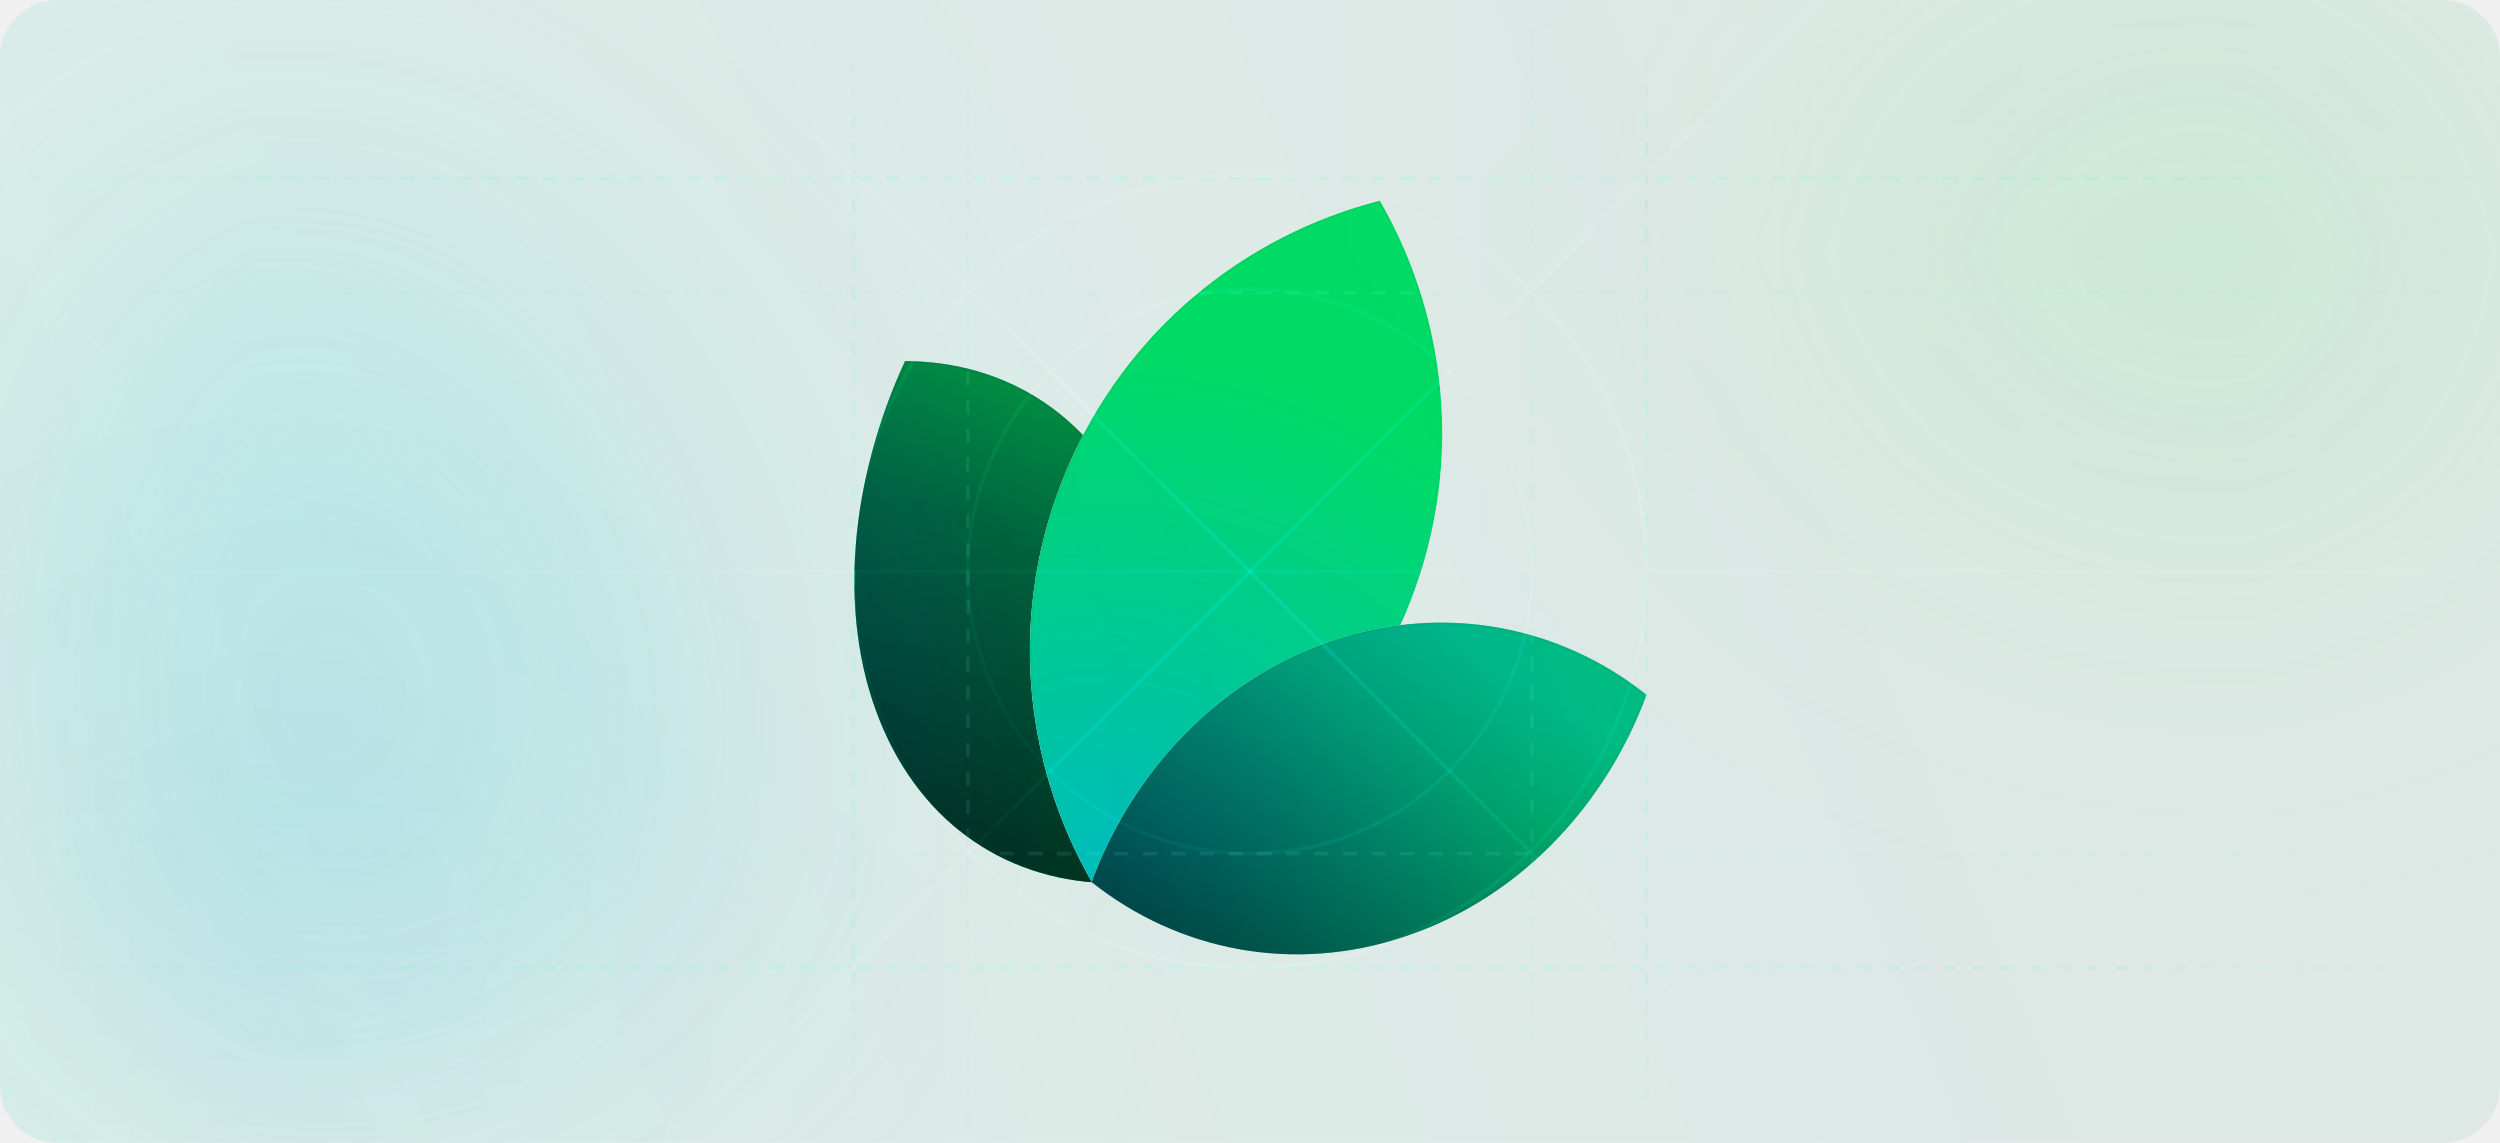
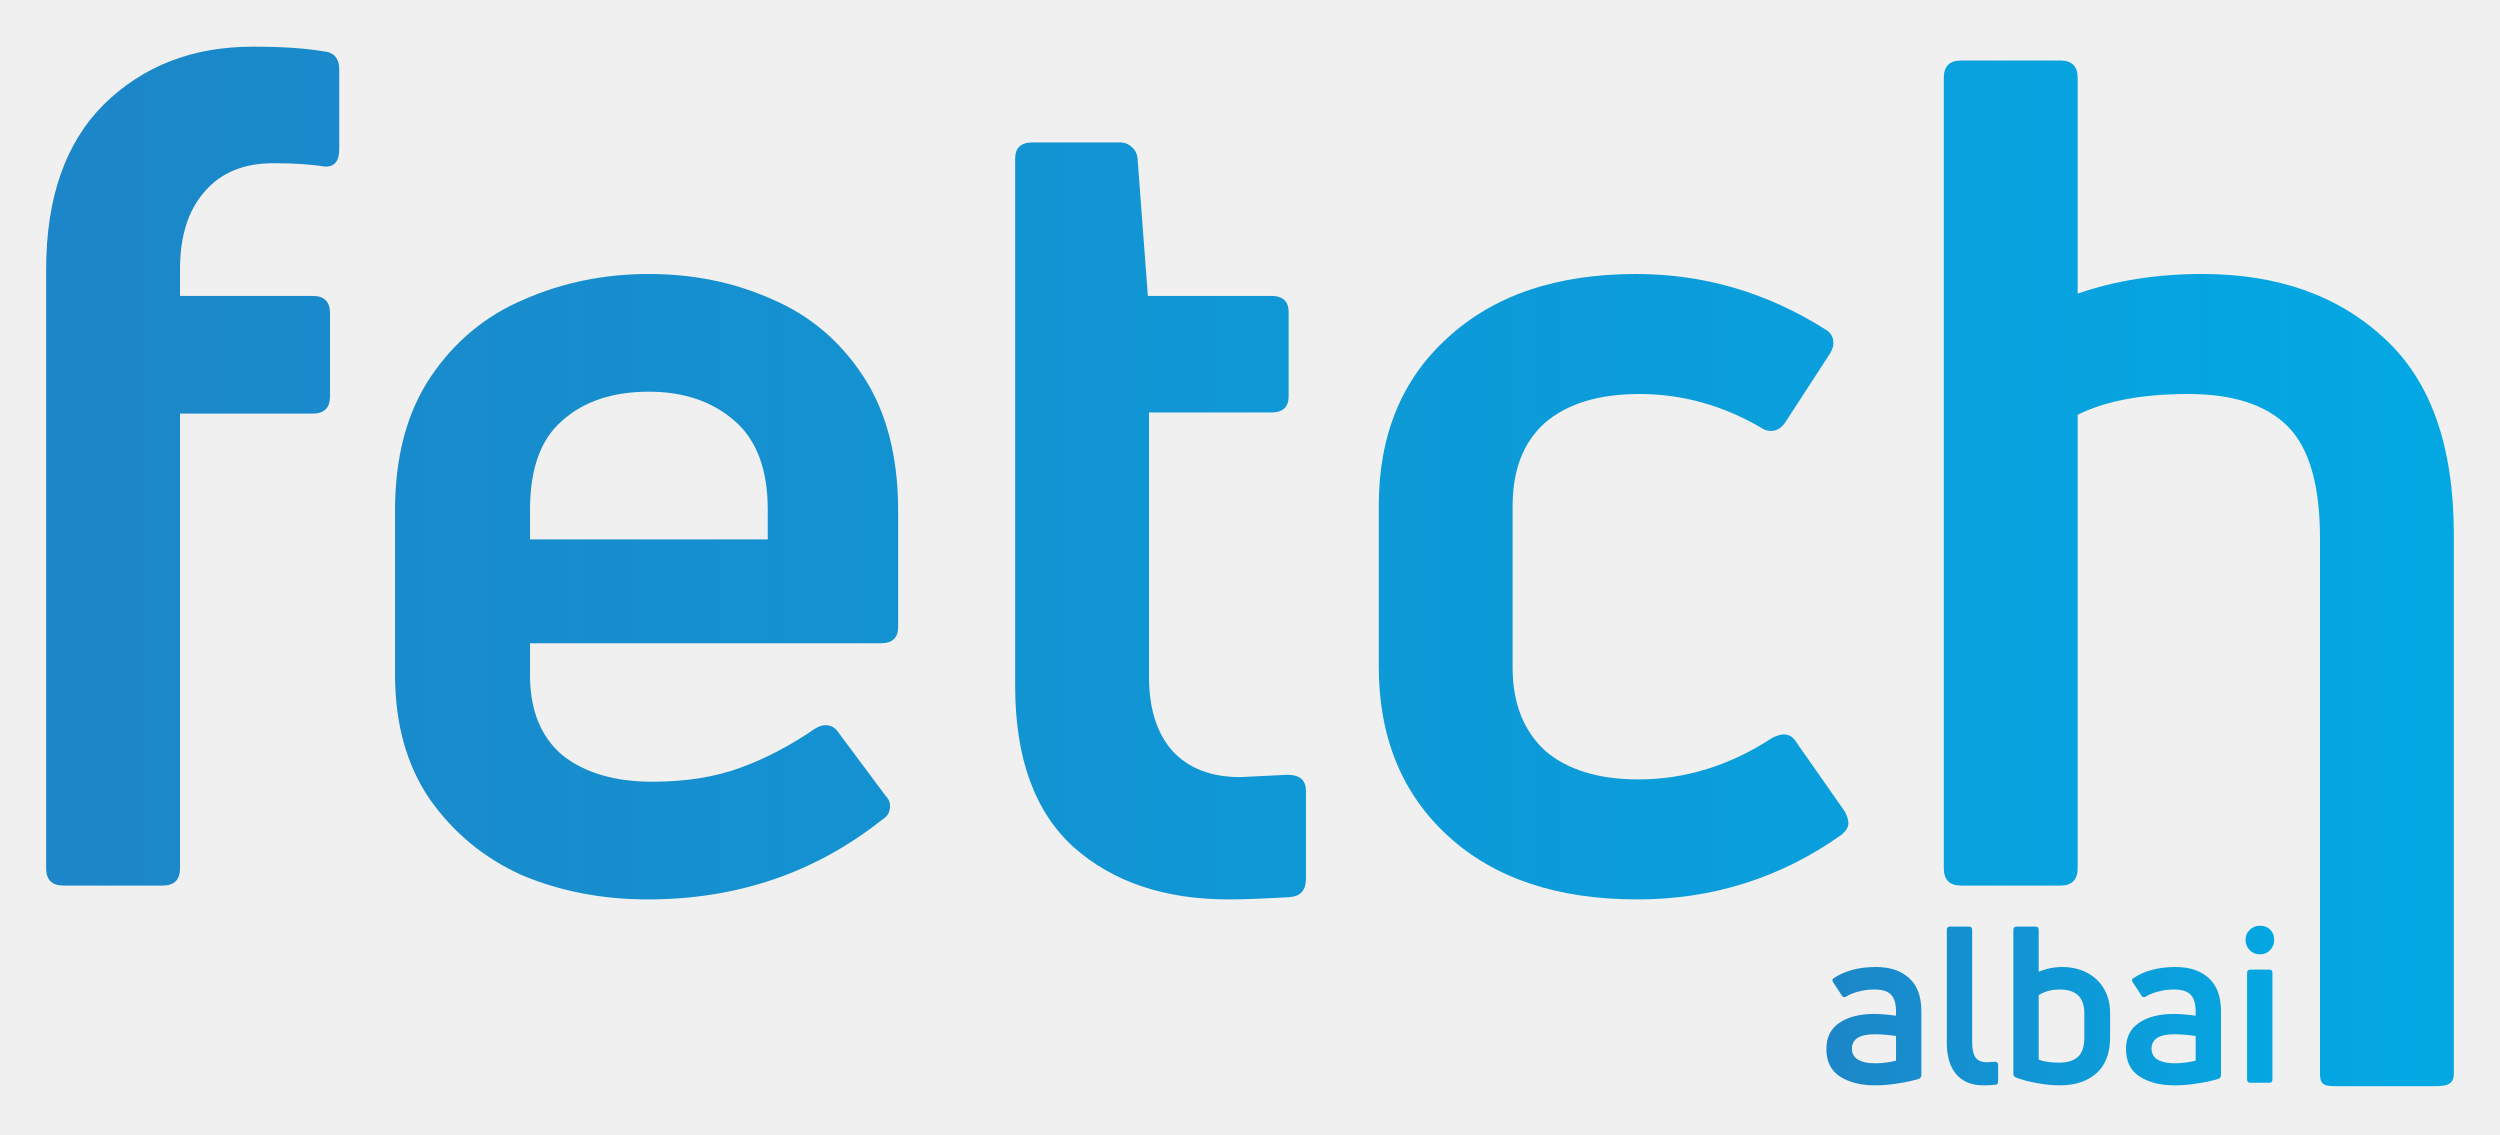
- <svg xmlns="http://www.w3.org/2000/svg" width="700" height="320" viewBox="0 0 700 320" fill="none">
-   <g clip-path="url(#clip0_2862_30)">
-     <rect width="700" height="320" rx="16" fill="url(#paint0_linear_2862_30)" />
-     <path d="M311.889 247.3C283.097 247.215 258.226 231.466 246.292 201.629C234.357 171.793 238.02 134.523 253.414 101.112C282.206 101.197 307.077 116.945 319.011 146.782C330.946 176.619 327.283 213.888 311.889 247.3Z" fill="white" />
-     <path d="M311.889 247.3C283.097 247.215 258.226 231.466 246.292 201.629C234.357 171.793 238.02 134.523 253.414 101.112C282.206 101.197 307.077 116.945 319.011 146.782C330.946 176.619 327.283 213.888 311.889 247.3Z" fill="url(#paint1_radial_2862_30)" />
-     <path d="M311.889 247.3C283.097 247.215 258.226 231.466 246.292 201.629C234.357 171.793 238.02 134.523 253.414 101.112C282.206 101.197 307.077 116.945 319.011 146.782C330.946 176.619 327.283 213.888 311.889 247.3Z" fill="black" fill-opacity="0.5" style="mix-blend-mode:hard-light" />
-     <path d="M311.889 247.3C283.097 247.215 258.226 231.466 246.292 201.629C234.357 171.793 238.02 134.523 253.414 101.112C282.206 101.197 307.077 116.945 319.011 146.782C330.946 176.619 327.283 213.888 311.889 247.3Z" fill="url(#paint2_linear_2862_30)" fill-opacity="0.5" style="mix-blend-mode:hard-light" />
-     <path d="M311.72 247.034C283.108 246.887 258.409 231.208 246.538 201.531C234.656 171.825 238.271 134.702 253.583 101.377C282.195 101.524 306.894 117.203 318.765 146.88C330.647 176.586 327.031 213.709 311.72 247.034Z" stroke="url(#paint3_linear_2862_30)" stroke-opacity="0.05" stroke-width="0.531" />
-     <path d="M305.839 247.174C343.92 237.419 377.154 210.619 393.585 171.64C410.017 132.661 405.98 90.199 386.347 56.193C348.266 65.948 315.032 92.749 298.601 131.728C282.169 170.706 286.206 213.168 305.839 247.174Z" fill="white" />
-     <path d="M305.839 247.174C343.92 237.419 377.154 210.619 393.585 171.64C410.017 132.661 405.98 90.199 386.347 56.193C348.266 65.948 315.032 92.749 298.601 131.728C282.169 170.706 286.206 213.168 305.839 247.174Z" fill="url(#paint4_radial_2862_30)" />
-     <path d="M393.341 171.537C376.971 210.369 343.89 237.091 305.969 246.867C286.462 212.959 282.476 170.663 298.845 131.831C315.215 92.998 348.295 66.276 386.217 56.5C405.724 90.408 409.71 132.704 393.341 171.537Z" stroke="url(#paint5_linear_2862_30)" stroke-opacity="0.05" stroke-width="0.531" />
-     <path d="M305.686 246.995C329.749 266.114 361.965 272.832 393.67 262.129C425.376 251.426 449.499 225.691 461.03 194.556C436.967 175.437 404.751 168.719 373.045 179.422C341.34 190.125 317.217 215.86 305.686 246.995Z" fill="white" />
-     <path d="M305.686 246.995C329.749 266.114 361.965 272.832 393.67 262.129C425.376 251.426 449.499 225.691 461.03 194.556C436.967 175.437 404.751 168.719 373.045 179.422C341.34 190.125 317.217 215.86 305.686 246.995Z" fill="url(#paint6_radial_2862_30)" />
-     <path d="M305.686 246.995C329.749 266.114 361.965 272.832 393.67 262.129C425.376 251.426 449.499 225.691 461.03 194.556C436.967 175.437 404.751 168.719 373.045 179.422C341.34 190.125 317.217 215.86 305.686 246.995Z" fill="black" fill-opacity="0.2" style="mix-blend-mode:hard-light" />
-     <path d="M305.686 246.995C329.749 266.114 361.965 272.832 393.67 262.129C425.376 251.426 449.499 225.691 461.03 194.556C436.967 175.437 404.751 168.719 373.045 179.422C341.34 190.125 317.217 215.86 305.686 246.995Z" fill="url(#paint7_linear_2862_30)" fill-opacity="0.5" style="mix-blend-mode:hard-light" />
-     <path d="M393.586 261.878C362.034 272.529 329.98 265.88 306.002 246.907C317.534 215.919 341.57 190.327 373.13 179.673C404.681 169.023 436.735 175.671 460.714 194.644C449.181 225.632 425.145 251.224 393.586 261.878Z" stroke="url(#paint8_linear_2862_30)" stroke-opacity="0.05" stroke-width="0.531" />
-     <g opacity="0.8" filter="url(#filter0_f_2862_30)">
-       <circle cx="660" cy="-60" r="160" fill="#18E244" fill-opacity="0.4" />
-     </g>
-     <g opacity="0.8" filter="url(#filter1_f_2862_30)">
-       <circle cx="20" cy="213" r="160" fill="#18CAE2" fill-opacity="0.33" />
-     </g>
-     <g opacity="0.8" filter="url(#filter2_f_2862_30)">
-       <circle cx="660" cy="480" r="160" fill="#18E2B2" fill-opacity="0.52" />
-     </g>
-     <g opacity="0.8" filter="url(#filter3_f_2862_30)">
-       <circle cx="20" cy="413" r="160" fill="#4018E2" fill-opacity="0.22" />
-     </g>
-     <path opacity="0.2" d="M0 50H700" stroke="url(#paint9_radial_2862_30)" stroke-dasharray="4 4" />
-     <path opacity="0.1" d="M0 82H700" stroke="url(#paint10_radial_2862_30)" stroke-dasharray="4 4" />
-     <path opacity="0.2" d="M239 0L239 320" stroke="url(#paint11_radial_2862_30)" stroke-dasharray="4 4" />
-     <path opacity="0.1" d="M271 0L271 320" stroke="url(#paint12_radial_2862_30)" stroke-dasharray="4 4" />
-     <path opacity="0.2" d="M461 0L461 320" stroke="url(#paint13_radial_2862_30)" stroke-dasharray="4 4" />
-     <path opacity="0.1" d="M429 0L429 320" stroke="url(#paint14_radial_2862_30)" stroke-dasharray="4 4" />
-     <path opacity="0.2" d="M0 271H700" stroke="url(#paint15_radial_2862_30)" stroke-dasharray="4 4" />
-     <path opacity="0.1" d="M0 239H700" stroke="url(#paint16_radial_2862_30)" stroke-dasharray="4 4" />
-     <g style="mix-blend-mode:overlay" opacity="0.1">
-       <path d="M0 160H700" stroke="url(#paint17_linear_2862_30)" />
-     </g>
-     <g style="mix-blend-mode:overlay" opacity="0.2">
-       <path d="M511 -1L189 321" stroke="url(#paint18_linear_2862_30)" />
-     </g>
-     <g style="mix-blend-mode:overlay" opacity="0.2">
-       <path d="M511 321L189 -1" stroke="url(#paint19_linear_2862_30)" />
-     </g>
-     <g style="mix-blend-mode:overlay" opacity="0.1">
-       <circle cx="350" cy="160" r="111" stroke="white" />
-     </g>
-     <g style="mix-blend-mode:overlay" opacity="0.1">
-       <circle cx="350" cy="160" r="79" stroke="white" />
-     </g>
-   </g>
+ <svg xmlns="http://www.w3.org/2000/svg" width="500" height="227" viewBox="0 0 500 227" fill="none">
+   <path d="M65.081 33.336C62.312 32.875 58.85 32.644 54.696 32.644C48.695 32.644 44.08 34.567 40.849 38.414C37.618 42.106 36.002 47.26 36.002 53.876V59.184H62.542C64.85 59.184 66.004 60.338 66.004 62.646V79.262C66.004 81.57 64.85 82.724 62.542 82.724H36.002V173.653C36.002 175.961 34.848 177.115 32.541 177.115H12.693C10.385 177.115 9.231 175.961 9.231 173.653V53.876C9.231 39.568 13.078 28.567 20.77 20.874C28.617 13.181 38.541 9.335 50.542 9.335C56.388 9.335 61.081 9.643 64.619 10.258C66.773 10.412 67.85 11.643 67.85 13.951V29.875C67.85 32.182 66.927 33.336 65.081 33.336Z" fill="url(#paint0_linear_1216_559)" />
+   <path d="M179.627 125.419C179.627 127.573 178.473 128.65 176.165 128.65H106.007V135.112C106.007 142.036 108.161 147.344 112.469 151.036C116.931 154.575 122.931 156.344 130.47 156.344C137.086 156.344 142.933 155.421 148.01 153.575C153.087 151.728 158.087 149.113 163.011 145.728C163.78 145.266 164.472 145.036 165.088 145.036C166.165 145.036 167.011 145.497 167.626 146.42L177.089 159.114C177.704 159.729 178.012 160.421 178.012 161.191C178.012 162.421 177.473 163.345 176.396 163.96C163.011 174.576 147.394 179.884 129.547 179.884C120.47 179.884 112.085 178.269 104.392 175.038C96.853 171.653 90.699 166.576 85.929 159.806C81.313 153.036 79.005 144.728 79.005 134.881V102.11C79.005 91.34 81.39 82.416 86.16 75.339C90.929 68.262 97.16 63.108 104.853 59.877C112.546 56.492 120.854 54.799 129.778 54.799C138.702 54.799 146.933 56.492 154.472 59.877C162.011 63.108 168.088 68.262 172.704 75.339C177.319 82.416 179.627 91.34 179.627 102.11V125.419ZM153.549 101.879C153.549 93.879 151.318 87.955 146.856 84.109C142.394 80.262 136.701 78.339 129.778 78.339C122.547 78.339 116.777 80.262 112.469 84.109C108.161 87.801 106.007 93.725 106.007 101.879V107.88H153.549V101.879Z" fill="url(#paint1_linear_1216_559)" />
+   <path d="M229.803 135.343C229.803 141.651 231.341 146.574 234.419 150.113C237.649 153.652 242.188 155.421 248.035 155.421L257.497 154.959C259.959 154.959 261.189 156.036 261.189 158.19V175.73C261.189 178.038 260.112 179.269 257.958 179.422C252.727 179.73 248.65 179.884 245.727 179.884C232.957 179.884 222.649 176.422 214.802 169.499C206.955 162.421 203.032 151.652 203.032 137.189V31.721C203.032 29.567 204.186 28.49 206.494 28.49H224.033C224.956 28.49 225.726 28.798 226.341 29.413C226.957 29.875 227.341 30.567 227.495 31.49L229.572 59.184H254.266C256.574 59.184 257.728 60.261 257.728 62.415V79.262C257.728 81.416 256.574 82.493 254.266 82.493H229.803V135.343Z" fill="url(#paint2_linear_1216_559)" />
+   <path d="M368.296 166.96C356.142 175.576 342.526 179.884 327.448 179.884C311.447 179.884 298.831 175.653 289.599 167.191C280.368 158.729 275.752 147.42 275.752 133.266V101.187C275.752 87.032 280.368 75.801 289.599 67.492C298.831 59.03 311.37 54.799 327.217 54.799C340.756 54.799 353.372 58.492 365.066 65.877C366.142 66.492 366.681 67.415 366.681 68.646C366.681 69.262 366.45 69.954 365.989 70.723L356.988 84.57C356.219 85.647 355.296 86.186 354.219 86.186C353.449 86.186 352.757 85.955 352.142 85.493C344.449 81.032 336.371 78.801 327.909 78.801C319.755 78.801 313.447 80.724 308.985 84.57C304.677 88.417 302.523 93.956 302.523 101.187V133.497C302.523 140.574 304.677 146.113 308.985 150.113C313.447 153.959 319.678 155.883 327.679 155.883C337.064 155.883 345.987 153.113 354.449 147.574C355.373 147.113 356.142 146.882 356.757 146.882C357.834 146.882 358.68 147.42 359.296 148.497L368.989 162.344C369.45 163.268 369.681 164.037 369.681 164.652C369.681 165.422 369.22 166.191 368.296 166.96Z" fill="url(#paint3_linear_1216_559)" />
+   <path d="M415.533 58.723C423.072 56.107 431.38 54.799 440.458 54.799C455.536 54.799 467.69 59.107 476.922 67.723C486.153 76.185 490.769 89.263 490.769 106.956V214.81C490.769 217.118 488.919 217.234 486.765 217.234H467.376C465.068 217.234 463.998 217.118 463.998 214.81V107.649C463.998 97.033 461.844 89.571 457.536 85.263C453.228 80.955 446.612 78.801 437.688 78.801C428.457 78.801 421.072 80.186 415.533 82.955V173.653C415.533 175.961 414.379 177.115 412.071 177.115H392.224C389.916 177.115 388.762 175.961 388.762 173.653V15.566C388.762 13.258 389.916 12.104 392.224 12.104H412.071C414.379 12.104 415.533 13.258 415.533 15.566V58.723Z" fill="url(#paint4_linear_1216_559)" />
+   <path d="M366.631 195.715C368.873 194.172 371.726 193.401 375.191 193.401C378.015 193.401 380.228 194.143 381.829 195.628C383.46 197.084 384.275 199.297 384.275 202.266V215.019C384.275 215.368 384.115 215.616 383.795 215.762C382.572 216.14 381.174 216.446 379.602 216.679C378.059 216.941 376.53 217.072 375.016 217.072C372.192 217.072 369.863 216.489 368.029 215.325C366.194 214.16 365.277 212.311 365.277 209.778C365.277 207.478 366.136 205.746 367.854 204.581C369.601 203.387 371.93 202.79 374.842 202.79C376.006 202.79 377.462 202.907 379.209 203.14V202.31C379.209 200.738 378.874 199.617 378.205 198.947C377.564 198.248 376.443 197.899 374.842 197.899C373.793 197.899 372.774 198.03 371.784 198.292C370.824 198.525 369.979 198.86 369.251 199.297C369.106 199.384 368.975 199.428 368.858 199.428C368.655 199.428 368.494 199.326 368.378 199.122L366.631 196.458C366.427 196.138 366.427 195.89 366.631 195.715ZM370.387 209.735C370.387 210.725 370.809 211.467 371.653 211.962C372.498 212.428 373.619 212.661 375.016 212.661C376.356 212.661 377.753 212.486 379.209 212.137V207.202C377.637 206.969 376.225 206.852 374.973 206.852C371.915 206.852 370.387 207.813 370.387 209.735Z" fill="url(#paint5_linear_1216_559)" />
+   <path d="M399.147 216.941C398.39 217.028 397.561 217.072 396.658 217.072C394.329 217.072 392.524 216.329 391.242 214.844C389.99 213.36 389.364 211.278 389.364 208.599V185.976C389.364 185.539 389.583 185.321 390.02 185.321H393.776C394.212 185.321 394.431 185.539 394.431 185.976V208.424C394.431 209.851 394.664 210.885 395.129 211.525C395.595 212.137 396.323 212.442 397.313 212.442C397.662 212.442 398.216 212.413 398.973 212.355C399.409 212.355 399.628 212.573 399.628 213.01V216.242C399.628 216.679 399.468 216.912 399.147 216.941Z" fill="url(#paint6_linear_1216_559)" />
+   <path d="M407.739 194.361C409.254 193.721 410.826 193.401 412.456 193.401C414.291 193.401 415.936 193.779 417.391 194.536C418.847 195.293 419.983 196.37 420.798 197.768C421.613 199.166 422.021 200.796 422.021 202.659V207.464C422.021 210.637 421.104 213.039 419.269 214.67C417.435 216.271 415.004 217.072 411.976 217.072C410.549 217.072 409.05 216.926 407.477 216.635C405.905 216.373 404.479 215.994 403.197 215.5C402.848 215.383 402.673 215.136 402.673 214.757V185.976C402.673 185.539 402.892 185.321 403.328 185.321H407.084C407.521 185.321 407.739 185.539 407.739 185.976V194.361ZM411.845 212.53C413.504 212.53 414.756 212.137 415.601 211.351C416.445 210.564 416.867 209.283 416.867 207.507V202.659C416.867 199.486 415.222 197.899 411.932 197.899C410.331 197.899 408.933 198.278 407.739 199.035V211.918C408.729 212.326 410.098 212.53 411.845 212.53Z" fill="url(#paint7_linear_1216_559)" />
+   <path d="M426.554 195.715C428.796 194.172 431.65 193.401 435.114 193.401C437.939 193.401 440.151 194.143 441.753 195.628C443.383 197.084 444.198 199.297 444.198 202.266V215.019C444.198 215.368 444.038 215.616 443.718 215.762C442.495 216.14 441.098 216.446 439.525 216.679C437.982 216.941 436.454 217.072 434.94 217.072C432.115 217.072 429.786 216.489 427.952 215.325C426.118 214.16 425.2 212.311 425.2 209.778C425.2 207.478 426.059 205.746 427.777 204.581C429.524 203.387 431.853 202.79 434.765 202.79C435.93 202.79 437.385 202.907 439.132 203.14V202.31C439.132 200.738 438.798 199.617 438.128 198.947C437.487 198.248 436.366 197.899 434.765 197.899C433.717 197.899 432.698 198.03 431.708 198.292C430.747 198.525 429.903 198.86 429.175 199.297C429.029 199.384 428.898 199.428 428.782 199.428C428.578 199.428 428.418 199.326 428.301 199.122L426.554 196.458C426.351 196.138 426.351 195.89 426.554 195.715ZM430.31 209.735C430.31 210.725 430.732 211.467 431.577 211.962C432.421 212.428 433.542 212.661 434.94 212.661C436.279 212.661 437.677 212.486 439.132 212.137V207.202C437.56 206.969 436.148 206.852 434.896 206.852C431.839 206.852 430.31 207.813 430.31 209.735Z" fill="url(#paint8_linear_1216_559)" />
+   <path d="M454.834 187.985C454.834 188.8 454.558 189.485 454.005 190.038C453.48 190.591 452.811 190.868 451.996 190.868C451.18 190.868 450.496 190.591 449.943 190.038C449.39 189.485 449.113 188.8 449.113 187.985C449.113 187.17 449.39 186.5 449.943 185.976C450.496 185.423 451.18 185.146 451.996 185.146C452.84 185.146 453.524 185.408 454.048 185.932C454.572 186.457 454.834 187.141 454.834 187.985ZM450.074 216.548C449.637 216.548 449.419 216.329 449.419 215.893V194.536C449.419 194.129 449.637 193.925 450.074 193.925H453.874C454.281 193.925 454.485 194.129 454.485 194.536V215.893C454.485 216.329 454.281 216.548 453.874 216.548H450.074Z" fill="url(#paint9_linear_1216_559)" />
  <defs>
-     <filter id="filter0_f_2862_30" x="260" y="-460" width="800" height="800" filterUnits="userSpaceOnUse" color-interpolation-filters="sRGB">
-       <feFlood flood-opacity="0" result="BackgroundImageFix" />
-       <feBlend mode="normal" in="SourceGraphic" in2="BackgroundImageFix" result="shape" />
-       <feGaussianBlur stdDeviation="120" result="effect1_foregroundBlur_2862_30" />
-     </filter>
-     <filter id="filter1_f_2862_30" x="-380" y="-187" width="800" height="800" filterUnits="userSpaceOnUse" color-interpolation-filters="sRGB">
-       <feFlood flood-opacity="0" result="BackgroundImageFix" />
-       <feBlend mode="normal" in="SourceGraphic" in2="BackgroundImageFix" result="shape" />
-       <feGaussianBlur stdDeviation="120" result="effect1_foregroundBlur_2862_30" />
-     </filter>
-     <filter id="filter2_f_2862_30" x="260" y="80" width="800" height="800" filterUnits="userSpaceOnUse" color-interpolation-filters="sRGB">
-       <feFlood flood-opacity="0" result="BackgroundImageFix" />
-       <feBlend mode="normal" in="SourceGraphic" in2="BackgroundImageFix" result="shape" />
-       <feGaussianBlur stdDeviation="120" result="effect1_foregroundBlur_2862_30" />
-     </filter>
-     <filter id="filter3_f_2862_30" x="-380" y="13" width="800" height="800" filterUnits="userSpaceOnUse" color-interpolation-filters="sRGB">
-       <feFlood flood-opacity="0" result="BackgroundImageFix" />
-       <feBlend mode="normal" in="SourceGraphic" in2="BackgroundImageFix" result="shape" />
-       <feGaussianBlur stdDeviation="120" result="effect1_foregroundBlur_2862_30" />
-     </filter>
-     <linearGradient id="paint0_linear_2862_30" x1="1.04308e-05" y1="320" x2="710.784" y2="26.079" gradientUnits="userSpaceOnUse">
-       <stop stop-color="#18E299" stop-opacity="0.09" />
-       <stop offset="0.729" stop-color="#0D9373" stop-opacity="0.08" />
+     <linearGradient id="paint0_linear_1216_559" x1="-6.794" y1="90.554" x2="505.513" y2="90.554" gradientUnits="userSpaceOnUse">
+       <stop stop-color="#1D85C7" />
+       <stop offset="1" stop-color="#02A9E4" />
    </linearGradient>
-     <radialGradient id="paint1_radial_2862_30" cx="0" cy="0" r="1" gradientUnits="userSpaceOnUse" gradientTransform="translate(208.697 189.703) rotate(-10.029) scale(169.097 167.466)">
-       <stop stop-color="#00B0BB" />
-       <stop offset="1" stop-color="#00DB65" />
-     </radialGradient>
-     <linearGradient id="paint2_linear_2862_30" x1="306.587" y1="93.56" x2="252.341" y2="224.228" gradientUnits="userSpaceOnUse">
-       <stop stop-color="#18E299" />
-       <stop offset="1" />
+     <linearGradient id="paint1_linear_1216_559" x1="-6.794" y1="90.554" x2="505.513" y2="90.554" gradientUnits="userSpaceOnUse">
+       <stop stop-color="#1D85C7" />
+       <stop offset="1" stop-color="#02A9E4" />
    </linearGradient>
-     <linearGradient id="paint3_linear_2862_30" x1="311.84" y1="123.717" x2="253.579" y2="224.761" gradientUnits="userSpaceOnUse">
-       <stop />
-       <stop offset="1" stop-opacity="0" />
+     <linearGradient id="paint2_linear_1216_559" x1="-6.794" y1="90.554" x2="505.513" y2="90.554" gradientUnits="userSpaceOnUse">
+       <stop stop-color="#1D85C7" />
+       <stop offset="1" stop-color="#02A9E4" />
    </linearGradient>
-     <radialGradient id="paint4_radial_2862_30" cx="0" cy="0" r="1" gradientUnits="userSpaceOnUse" gradientTransform="translate(313.407 243.64) rotate(-75.7542) scale(203.632 223.902)">
-       <stop stop-color="#00BBBB" />
-       <stop offset="0.713" stop-color="#00DB65" />
-     </radialGradient>
-     <linearGradient id="paint5_linear_2862_30" x1="308.586" y1="102.284" x2="383.487" y2="201.169" gradientUnits="userSpaceOnUse">
-       <stop />
-       <stop offset="1" stop-opacity="0" />
+     <linearGradient id="paint3_linear_1216_559" x1="-6.794" y1="90.554" x2="505.513" y2="90.554" gradientUnits="userSpaceOnUse">
+       <stop stop-color="#1D85C7" />
+       <stop offset="1" stop-color="#02A9E4" />
    </linearGradient>
-     <radialGradient id="paint6_radial_2862_30" cx="0" cy="0" r="1" gradientUnits="userSpaceOnUse" gradientTransform="translate(311.446 249.925) rotate(-20.3524) scale(174.776 163.096)">
-       <stop stop-color="#00B0BB" />
-       <stop offset="1" stop-color="#00DB65" />
-     </radialGradient>
-     <linearGradient id="paint7_linear_2862_30" x1="395.842" y1="169.781" x2="332.121" y2="263.82" gradientUnits="userSpaceOnUse">
-       <stop stop-color="#00B1BC" />
-       <stop offset="1" />
+     <linearGradient id="paint4_linear_1216_559" x1="-6.794" y1="90.554" x2="505.513" y2="90.554" gradientUnits="userSpaceOnUse">
+       <stop stop-color="#1D85C7" />
+       <stop offset="1" stop-color="#02A9E4" />
    </linearGradient>
-     <linearGradient id="paint8_linear_2862_30" x1="395.842" y1="169.781" x2="370.99" y2="271.799" gradientUnits="userSpaceOnUse">
-       <stop />
-       <stop offset="1" stop-opacity="0" />
+     <linearGradient id="paint5_linear_1216_559" x1="362.175" y1="200.167" x2="459.124" y2="200.167" gradientUnits="userSpaceOnUse">
+       <stop stop-color="#1D85C7" />
+       <stop offset="1" stop-color="#02A9E4" />
    </linearGradient>
-     <radialGradient id="paint9_radial_2862_30" cx="0" cy="0" r="1" gradientUnits="userSpaceOnUse" gradientTransform="translate(350 50) scale(398.125 182)">
-       <stop offset="0.349" stop-color="#84FFD3" />
-       <stop offset="0.88" stop-color="#18E299" stop-opacity="0" />
-     </radialGradient>
-     <radialGradient id="paint10_radial_2862_30" cx="0" cy="0" r="1" gradientUnits="userSpaceOnUse" gradientTransform="translate(350 82) scale(398.125 182)">
-       <stop offset="0.349" stop-color="#84FFD3" />
-       <stop offset="0.88" stop-color="#18E299" stop-opacity="0" />
-     </radialGradient>
-     <radialGradient id="paint11_radial_2862_30" cx="0" cy="0" r="1" gradientUnits="userSpaceOnUse" gradientTransform="translate(239 160) rotate(90) scale(182 182)">
-       <stop offset="0.349" stop-color="#84FFD3" />
-       <stop offset="0.88" stop-color="#18E299" stop-opacity="0" />
-     </radialGradient>
-     <radialGradient id="paint12_radial_2862_30" cx="0" cy="0" r="1" gradientUnits="userSpaceOnUse" gradientTransform="translate(271 160) rotate(90) scale(182 182)">
-       <stop offset="0.349" stop-color="#84FFD3" />
-       <stop offset="0.88" stop-color="#18E299" stop-opacity="0" />
-     </radialGradient>
-     <radialGradient id="paint13_radial_2862_30" cx="0" cy="0" r="1" gradientUnits="userSpaceOnUse" gradientTransform="translate(461 160) rotate(90) scale(182 182)">
-       <stop offset="0.349" stop-color="#84FFD3" />
-       <stop offset="0.88" stop-color="#18E299" stop-opacity="0" />
-     </radialGradient>
-     <radialGradient id="paint14_radial_2862_30" cx="0" cy="0" r="1" gradientUnits="userSpaceOnUse" gradientTransform="translate(429 160) rotate(90) scale(182 182)">
-       <stop offset="0.349" stop-color="#84FFD3" />
-       <stop offset="0.88" stop-color="#18E299" stop-opacity="0" />
-     </radialGradient>
-     <radialGradient id="paint15_radial_2862_30" cx="0" cy="0" r="1" gradientUnits="userSpaceOnUse" gradientTransform="translate(350 271) scale(398.125 182)">
-       <stop offset="0.349" stop-color="#84FFD3" />
-       <stop offset="0.88" stop-color="#18E299" stop-opacity="0" />
-     </radialGradient>
-     <radialGradient id="paint16_radial_2862_30" cx="0" cy="0" r="1" gradientUnits="userSpaceOnUse" gradientTransform="translate(350 239) scale(398.125 182)">
-       <stop offset="0.349" stop-color="#84FFD3" />
-       <stop offset="0.88" stop-color="#18E299" stop-opacity="0" />
-     </radialGradient>
-     <linearGradient id="paint17_linear_2862_30" x1="0" y1="160" x2="700" y2="160" gradientUnits="userSpaceOnUse">
-       <stop stop-color="white" stop-opacity="0.1" />
-       <stop offset="0.5" stop-color="white" />
-       <stop offset="1" stop-color="white" stop-opacity="0.1" />
+     <linearGradient id="paint6_linear_1216_559" x1="362.175" y1="200.167" x2="459.124" y2="200.167" gradientUnits="userSpaceOnUse">
+       <stop stop-color="#1D85C7" />
+       <stop offset="1" stop-color="#02A9E4" />
    </linearGradient>
-     <linearGradient id="paint18_linear_2862_30" x1="511" y1="-1" x2="189" y2="321" gradientUnits="userSpaceOnUse">
-       <stop stop-color="white" stop-opacity="0.1" />
-       <stop offset="0.5" stop-color="white" />
-       <stop offset="1" stop-color="white" stop-opacity="0.1" />
+     <linearGradient id="paint7_linear_1216_559" x1="362.175" y1="200.167" x2="459.124" y2="200.167" gradientUnits="userSpaceOnUse">
+       <stop stop-color="#1D85C7" />
+       <stop offset="1" stop-color="#02A9E4" />
    </linearGradient>
-     <linearGradient id="paint19_linear_2862_30" x1="511" y1="321" x2="189" y2="-1" gradientUnits="userSpaceOnUse">
-       <stop stop-color="white" stop-opacity="0.1" />
-       <stop offset="0.5" stop-color="white" />
-       <stop offset="1" stop-color="white" stop-opacity="0.1" />
+     <linearGradient id="paint8_linear_1216_559" x1="362.175" y1="200.167" x2="459.124" y2="200.167" gradientUnits="userSpaceOnUse">
+       <stop stop-color="#1D85C7" />
+       <stop offset="1" stop-color="#02A9E4" />
    </linearGradient>
-     <clipPath id="clip0_2862_30">
-       <rect width="700" height="320" rx="16" fill="white" />
-     </clipPath>
+     <linearGradient id="paint9_linear_1216_559" x1="362.175" y1="200.167" x2="459.124" y2="200.167" gradientUnits="userSpaceOnUse">
+       <stop stop-color="#1D85C7" />
+       <stop offset="1" stop-color="#02A9E4" />
+     </linearGradient>
  </defs>
</svg>
